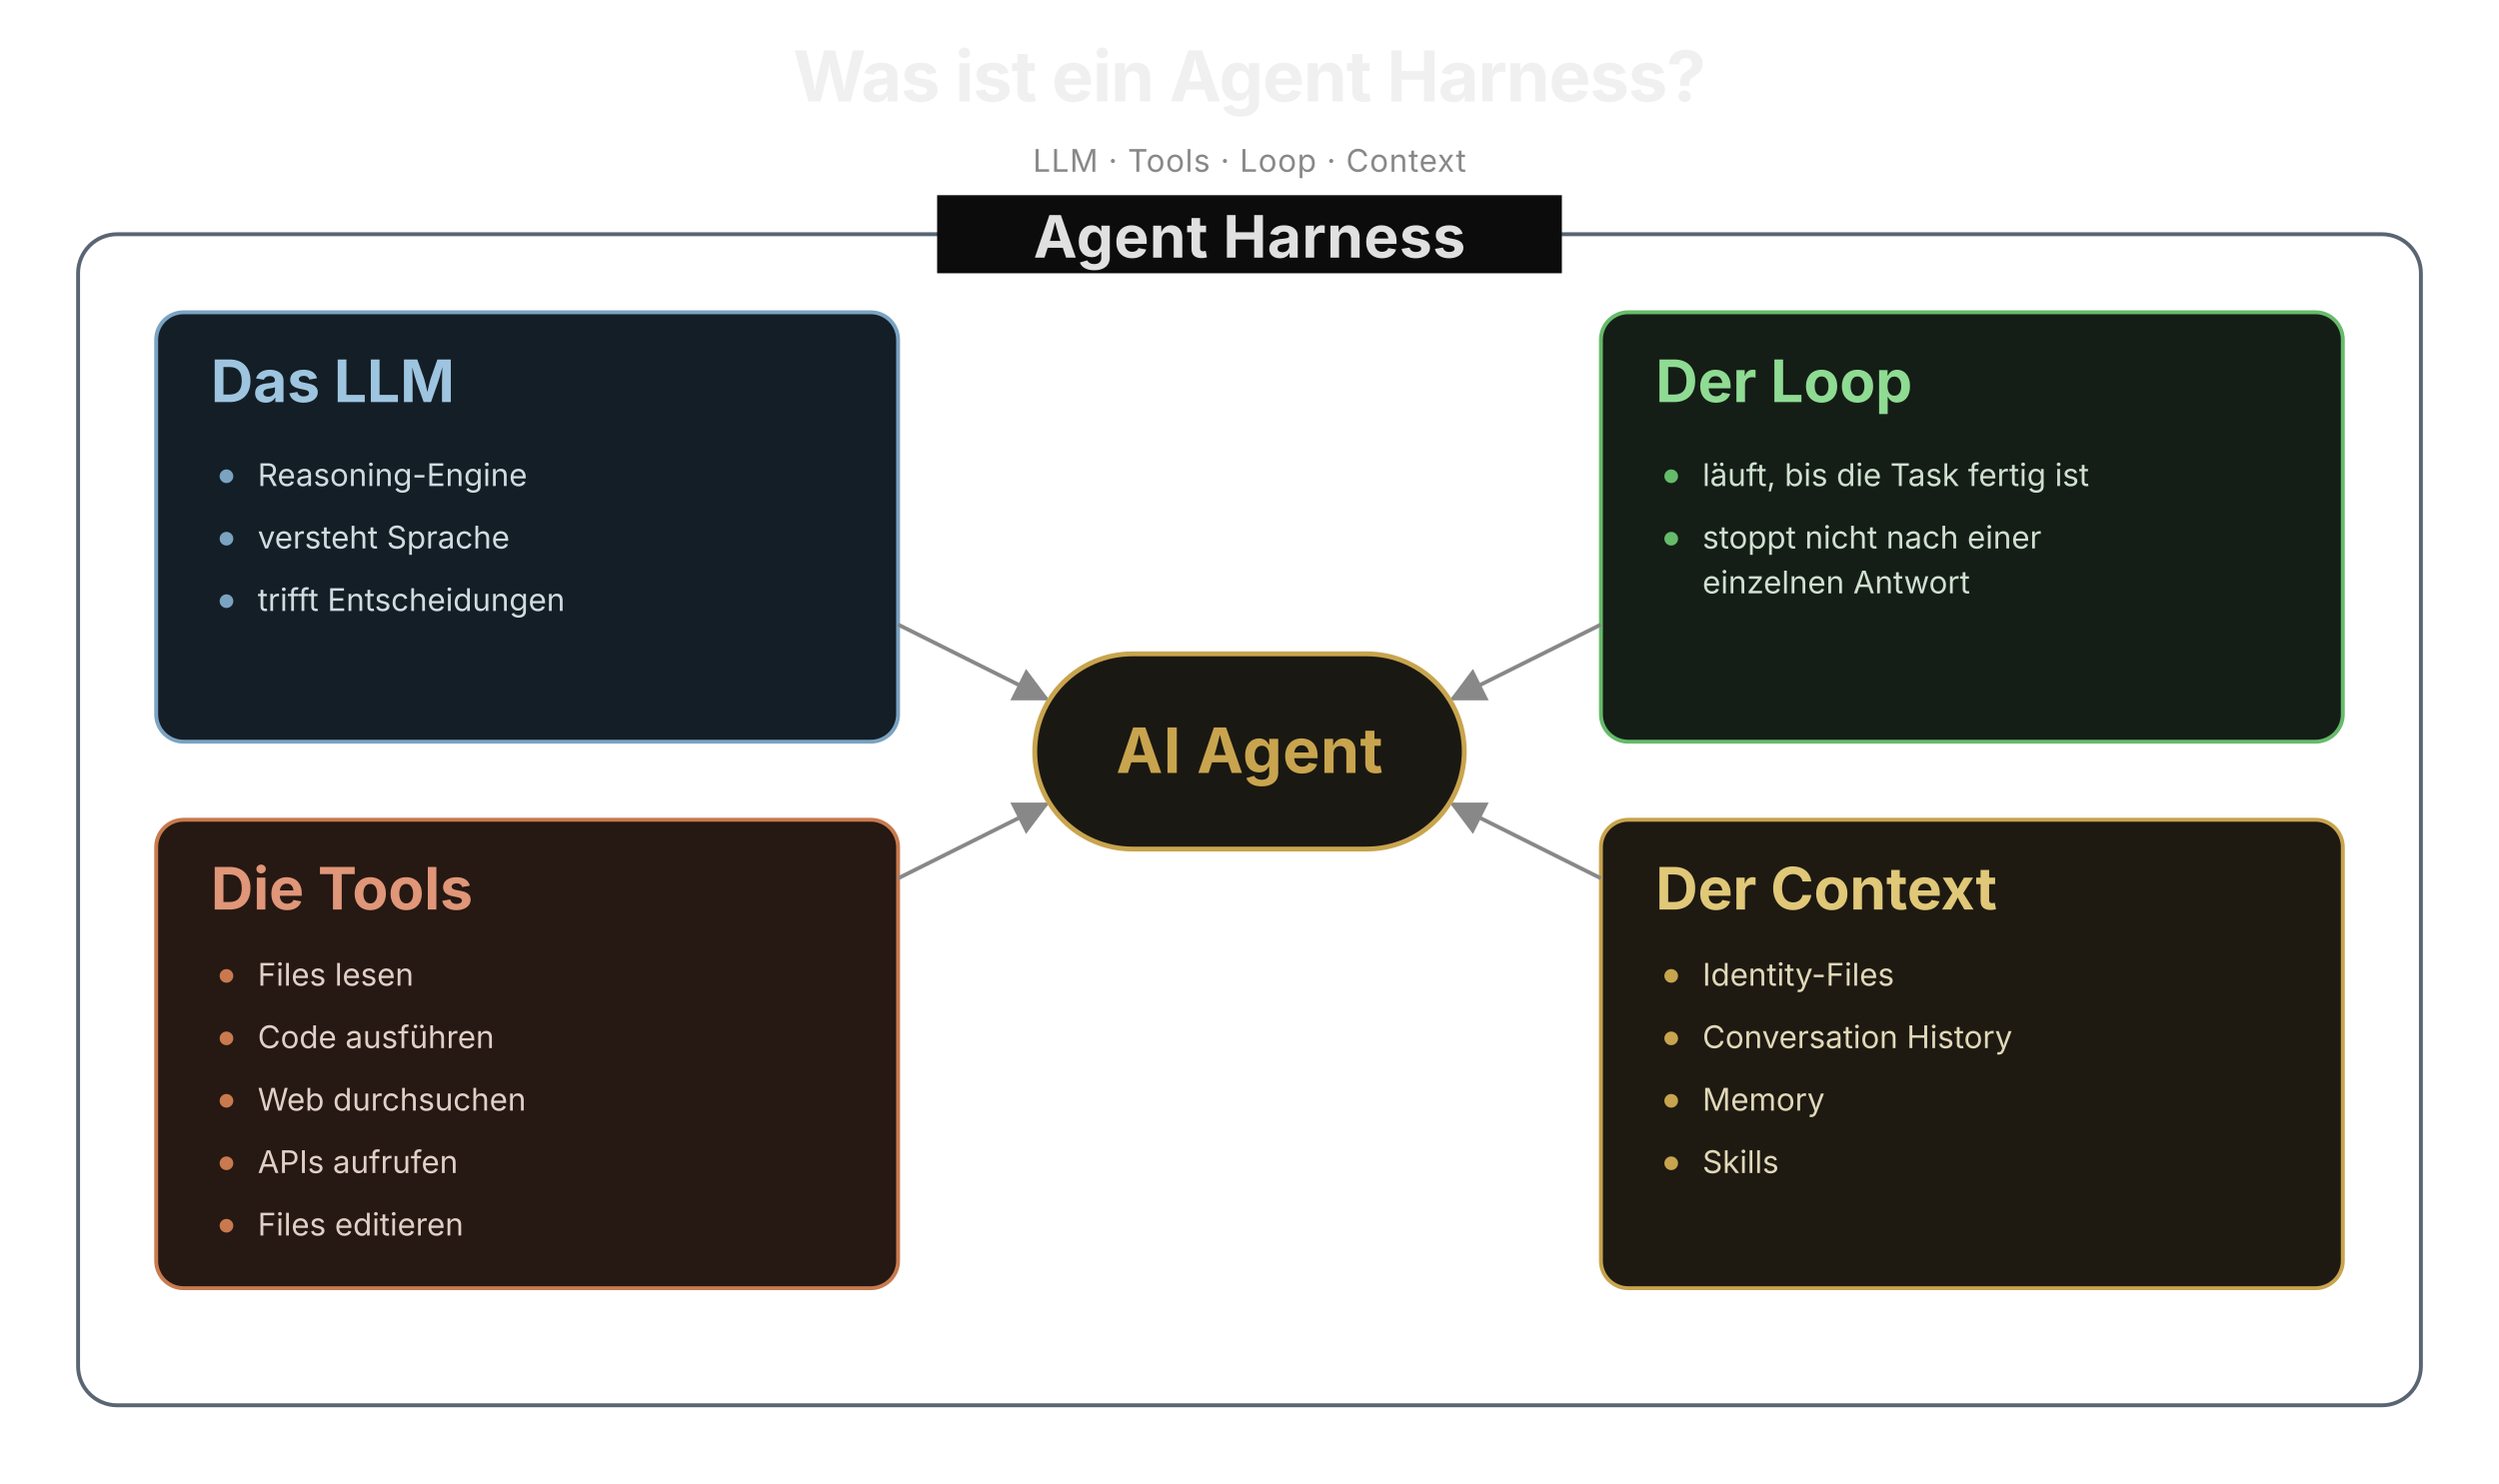
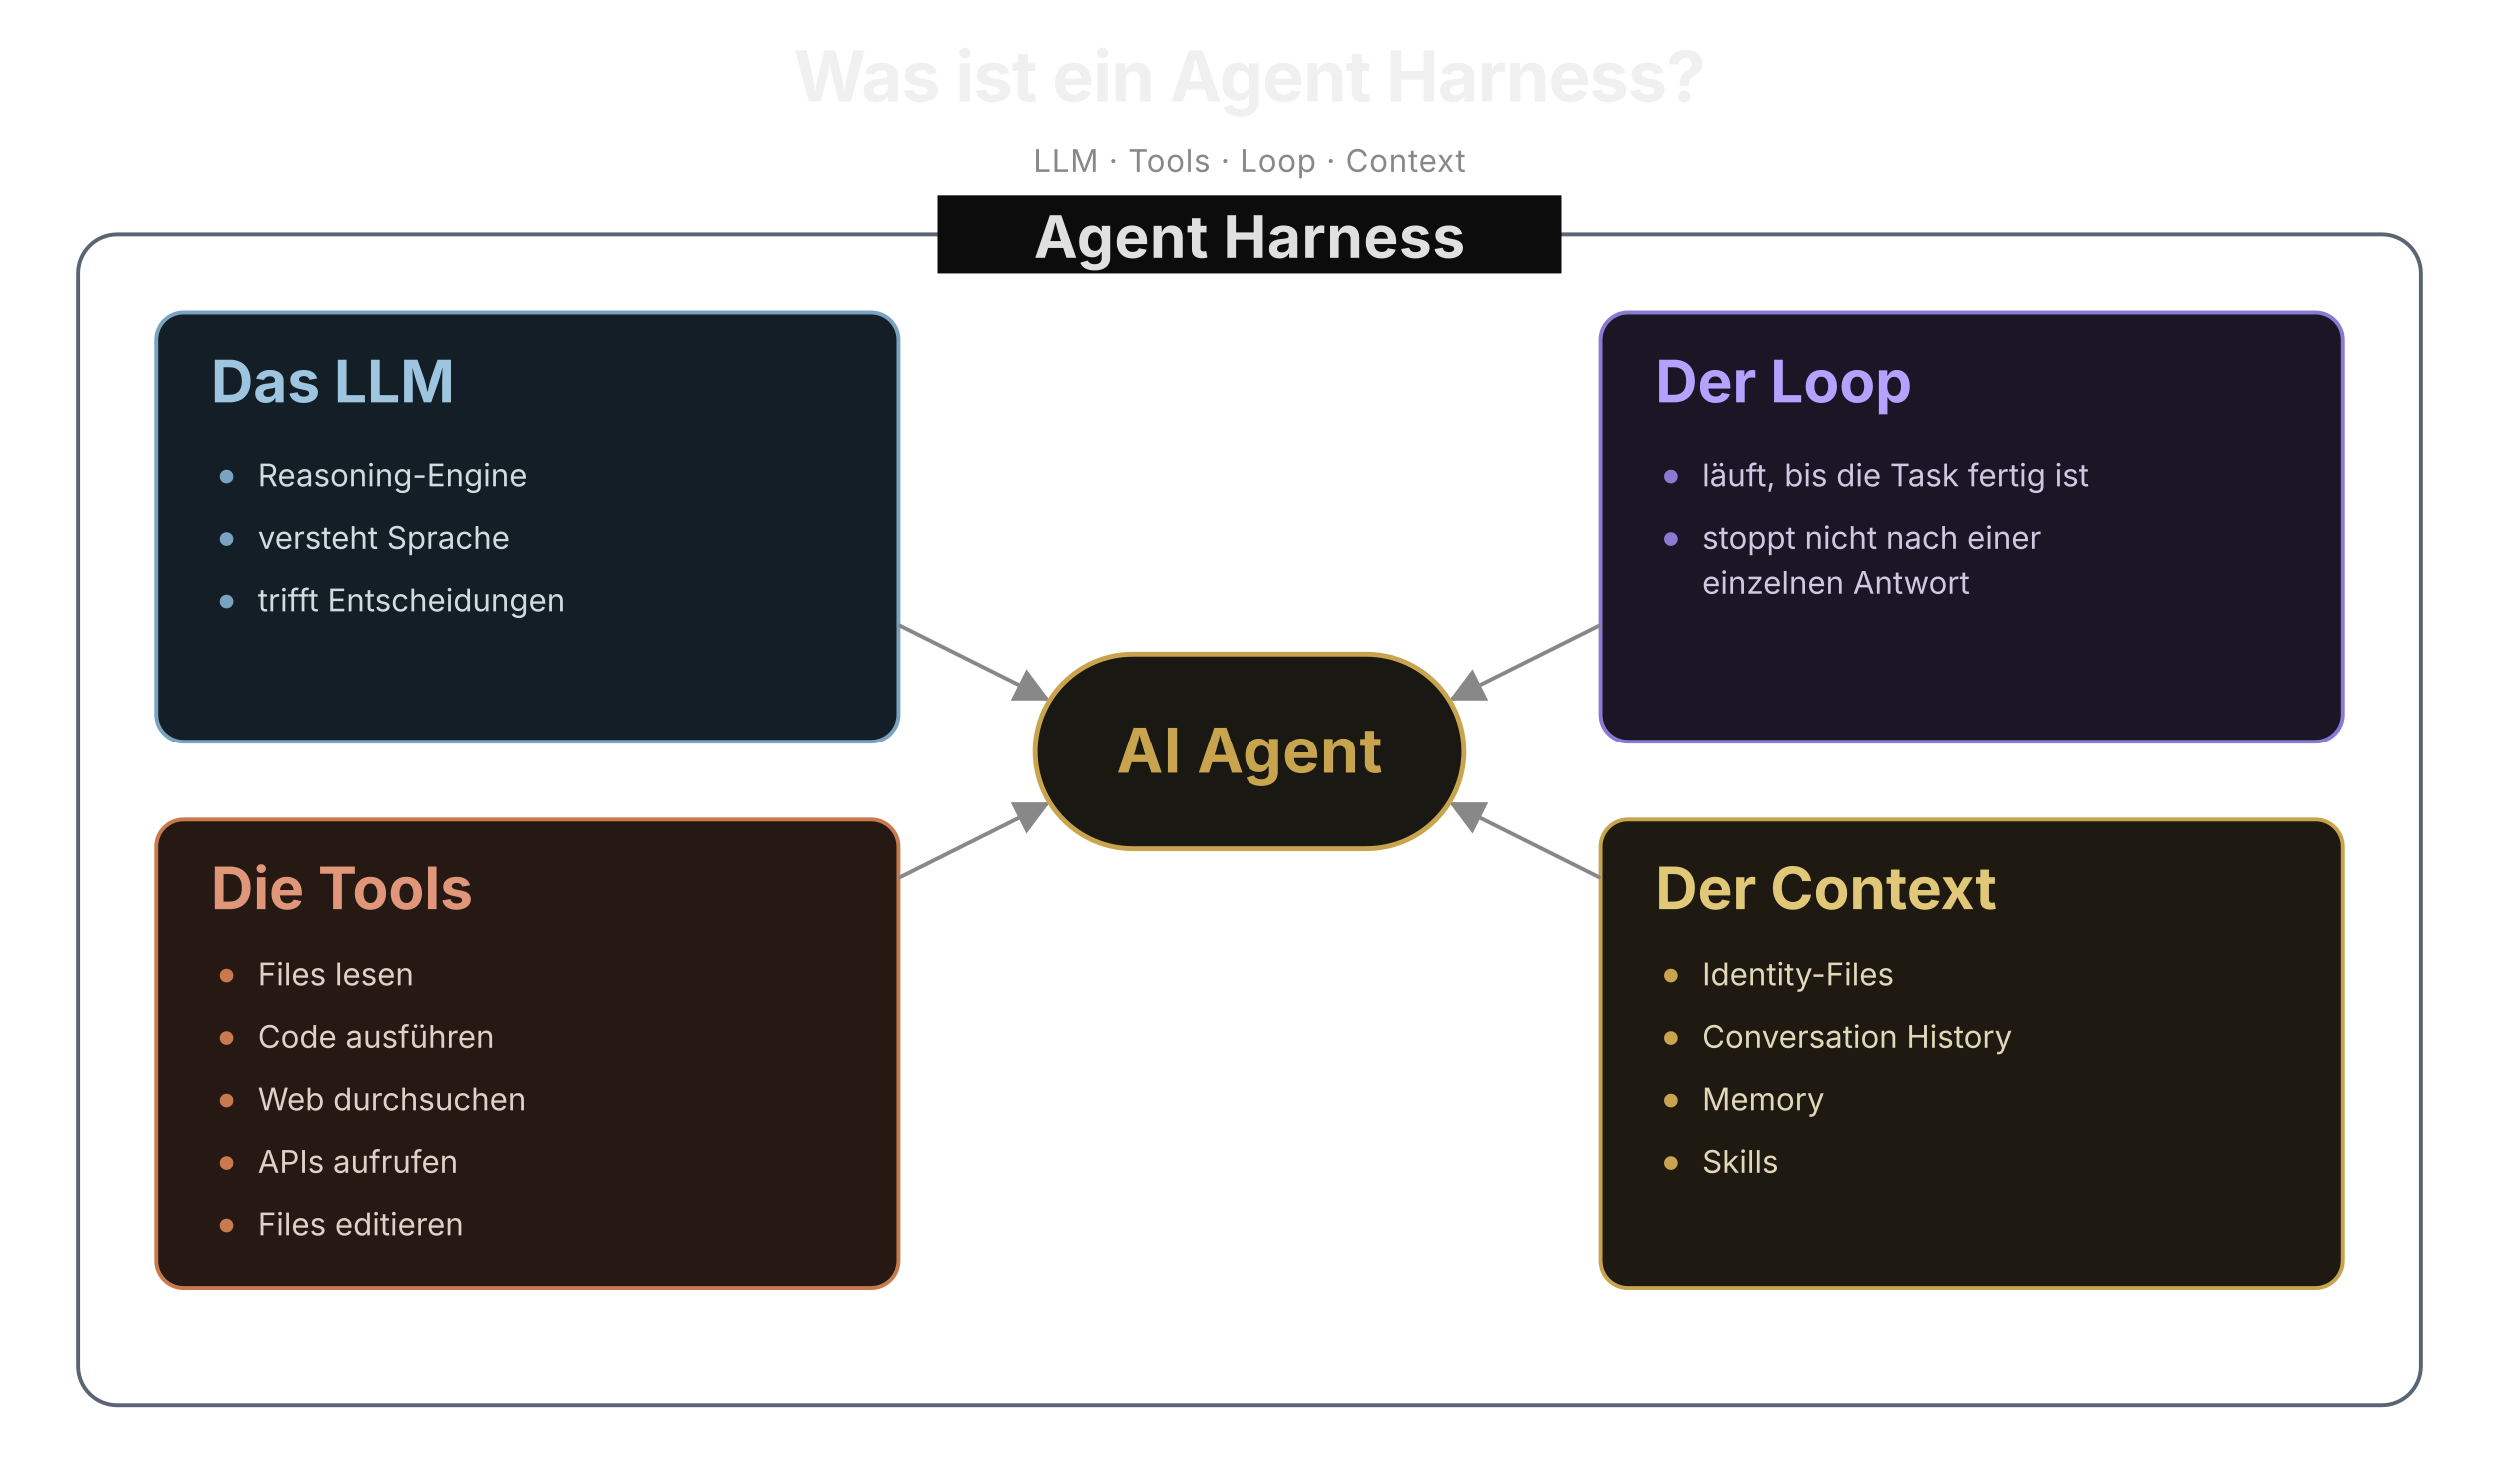
<svg xmlns="http://www.w3.org/2000/svg" viewBox="0 0 1280 760" role="img" aria-labelledby="harness-title harness-desc" style="font-family:Inter,system-ui,sans-serif;">
  <defs>
    <marker id="harness-arrow" viewBox="0 0 10 10" refX="9" refY="5" markerWidth="9" markerHeight="9" orient="auto">
      <path d="M 0 0 L 10 5 L 0 10 z" fill="#888" />
    </marker>
  </defs>
  <g text-anchor="middle">
    <text x="640" y="52" font-size="36" font-weight="700" fill="#f0f0f0" letter-spacing="-0.5">
      Was ist ein Agent Harness?
    </text>
    <text x="640" y="88" font-size="16" fill="#888" letter-spacing="0.4">
      LLM  ·  Tools  ·  Loop  ·  Context
    </text>
  </g>
  <rect x="40" y="120" width="1200" height="600" rx="20" fill="none" stroke="#5a6573" stroke-width="2" stroke-dasharray="0" />
  <rect x="480" y="100" width="320" height="40" fill="#0c0c0c" />
  <text x="640" y="132" text-anchor="middle" font-size="30" font-weight="700" fill="#e0e0e0" letter-spacing="0.3">Agent Harness</text>
  <g>
    <rect x="80" y="160" width="380" height="220" rx="14" fill="#141e26" stroke="#7aa3c2" stroke-width="2" />
    <text x="108" y="206" font-size="30" font-weight="700" fill="#9ec5e0">Das LLM</text>
    <g font-size="16" fill="#d0dce0">
      <circle cx="116" cy="244" r="3.5" fill="#7aa3c2" />
      <text x="132" y="249">Reasoning-Engine</text>
      <circle cx="116" cy="276" r="3.5" fill="#7aa3c2" />
      <text x="132" y="281">versteht Sprache</text>
      <circle cx="116" cy="308" r="3.5" fill="#7aa3c2" />
      <text x="132" y="313">trifft Entscheidungen</text>
    </g>
  </g>
  <g>
-     <rect x="820" y="160" width="380" height="220" rx="14" fill="#141e16" stroke="#66bb6a" stroke-width="2" />
-     <text x="848" y="206" font-size="30" font-weight="700" fill="#8fdb93">Der Loop</text>
-     <g font-size="16" fill="#d0e0d0">
-       <circle cx="856" cy="244" r="3.5" fill="#66bb6a" />
+     <rect x="820" y="160" width="380" height="220" rx="14" fill="#1a1626" stroke="#8a7ad4" stroke-width="2" />
+     <text x="848" y="206" font-size="30" font-weight="700" fill="#b3a2ff">Der Loop</text>
+     <g font-size="16" fill="#d0c8e0">
+       <circle cx="856" cy="244" r="3.5" fill="#8a7ad4" />
      <text x="872" y="249">läuft, bis die Task fertig ist</text>
-       <circle cx="856" cy="276" r="3.5" fill="#66bb6a" />
+       <circle cx="856" cy="276" r="3.5" fill="#8a7ad4" />
      <text x="872" y="281">stoppt nicht nach einer</text>
      <text x="872" y="304">einzelnen Antwort</text>
    </g>
  </g>
  <g>
    <rect x="80" y="420" width="380" height="240" rx="14" fill="#261812" stroke="#c87a4e" stroke-width="2" />
    <text x="108" y="466" font-size="30" font-weight="700" fill="#e09678">Die Tools</text>
    <g font-size="16" fill="#e0d0c8">
      <circle cx="116" cy="500" r="3.5" fill="#c87a4e" />
      <text x="132" y="505">Files lesen</text>
      <circle cx="116" cy="532" r="3.5" fill="#c87a4e" />
      <text x="132" y="537">Code ausführen</text>
      <circle cx="116" cy="564" r="3.5" fill="#c87a4e" />
      <text x="132" y="569">Web durchsuchen</text>
      <circle cx="116" cy="596" r="3.5" fill="#c87a4e" />
      <text x="132" y="601">APIs aufrufen</text>
      <circle cx="116" cy="628" r="3.5" fill="#c87a4e" />
      <text x="132" y="633">Files editieren</text>
    </g>
  </g>
  <g>
    <rect x="820" y="420" width="380" height="240" rx="14" fill="#1e1a12" stroke="#c8a44e" stroke-width="2" />
    <text x="848" y="466" font-size="30" font-weight="700" fill="#e0c878">Der Context</text>
    <g font-size="16" fill="#e0d8b8">
      <circle cx="856" cy="500" r="3.5" fill="#c8a44e" />
      <text x="872" y="505">Identity-Files</text>
      <circle cx="856" cy="532" r="3.5" fill="#c8a44e" />
      <text x="872" y="537">Conversation History</text>
      <circle cx="856" cy="564" r="3.5" fill="#c8a44e" />
      <text x="872" y="569">Memory</text>
      <circle cx="856" cy="596" r="3.5" fill="#c8a44e" />
      <text x="872" y="601">Skills</text>
    </g>
  </g>
  <line x1="460" y1="320" x2="536" y2="358" stroke="#888" stroke-width="2" marker-end="url(#harness-arrow)" />
  <line x1="820" y1="320" x2="744" y2="358" stroke="#888" stroke-width="2" marker-end="url(#harness-arrow)" />
  <line x1="460" y1="450" x2="536" y2="412" stroke="#888" stroke-width="2" marker-end="url(#harness-arrow)" />
  <line x1="820" y1="450" x2="744" y2="412" stroke="#888" stroke-width="2" marker-end="url(#harness-arrow)" />
  <g>
    <rect x="530" y="335" width="220" height="100" rx="50" fill="#1a1812" stroke="#c8a44e" stroke-width="2.5" />
    <text x="640" y="396" text-anchor="middle" font-size="32" font-weight="700" fill="#c8a44e" letter-spacing="0.3">AI Agent</text>
  </g>
</svg>
